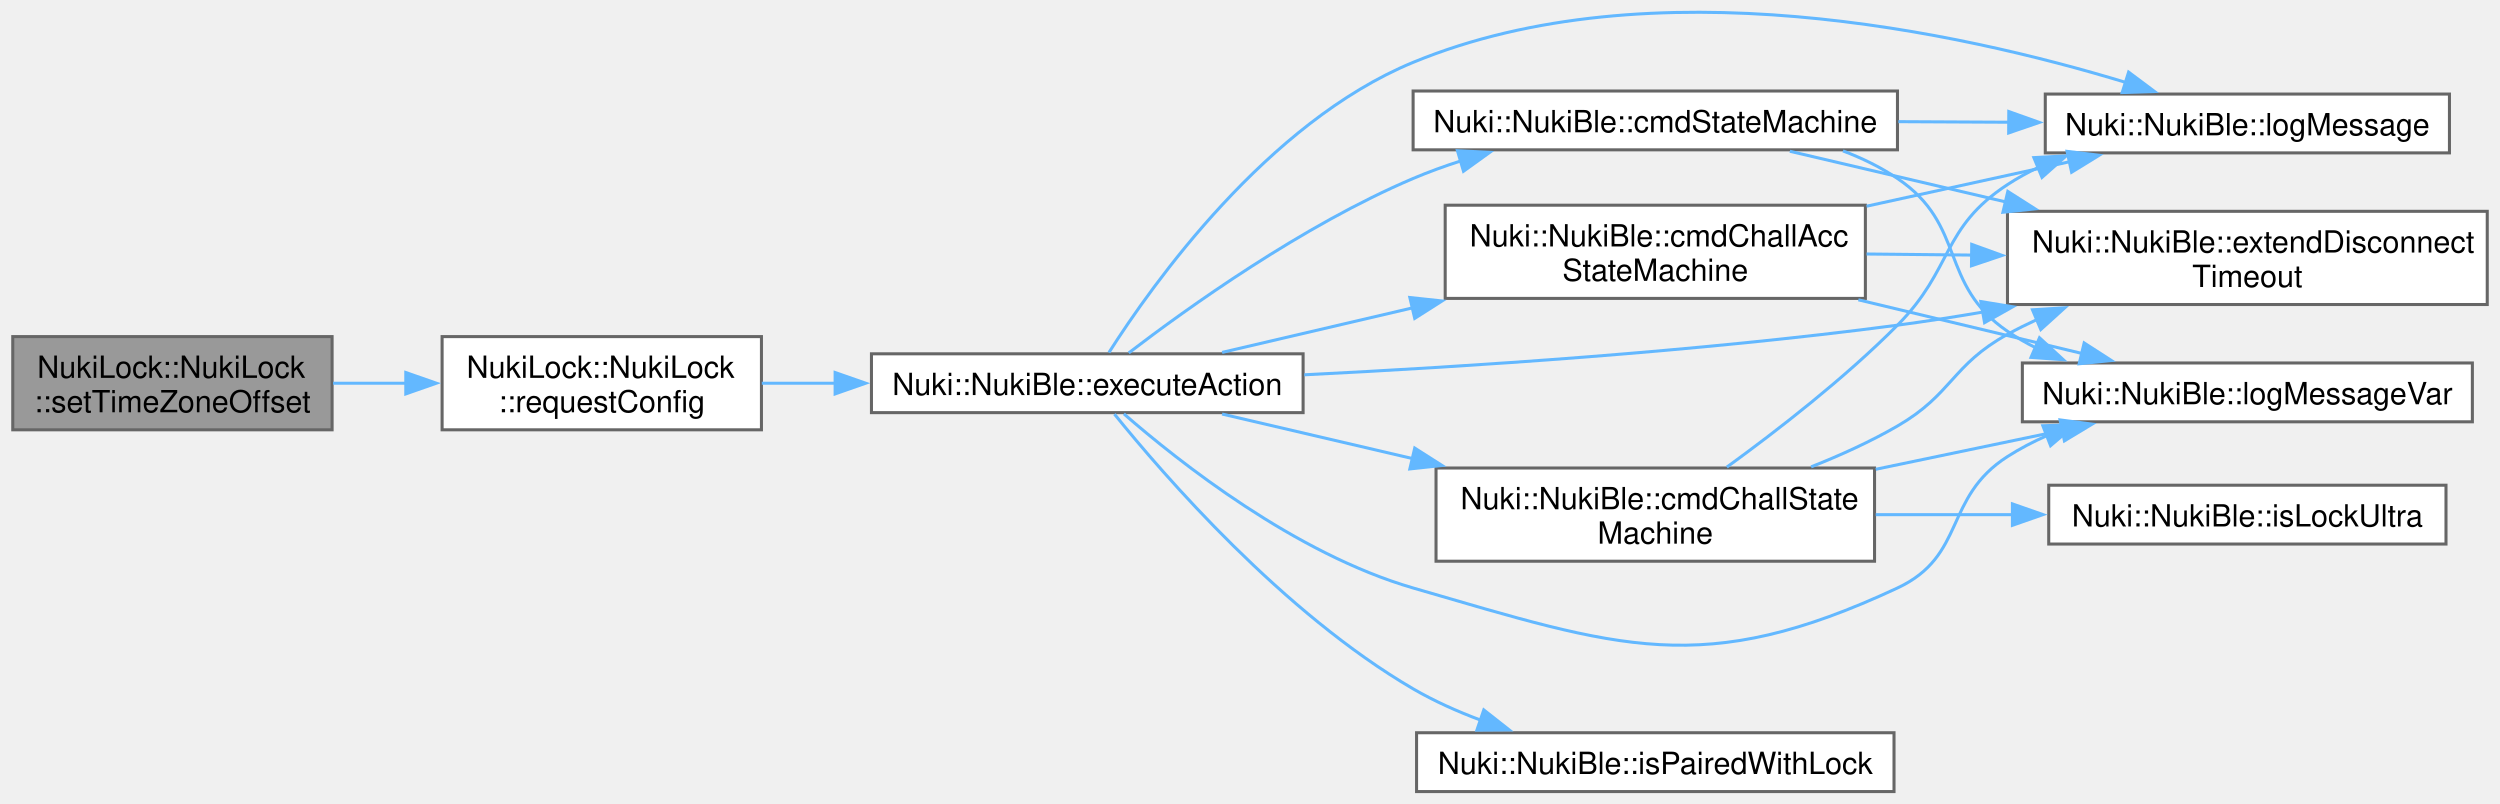
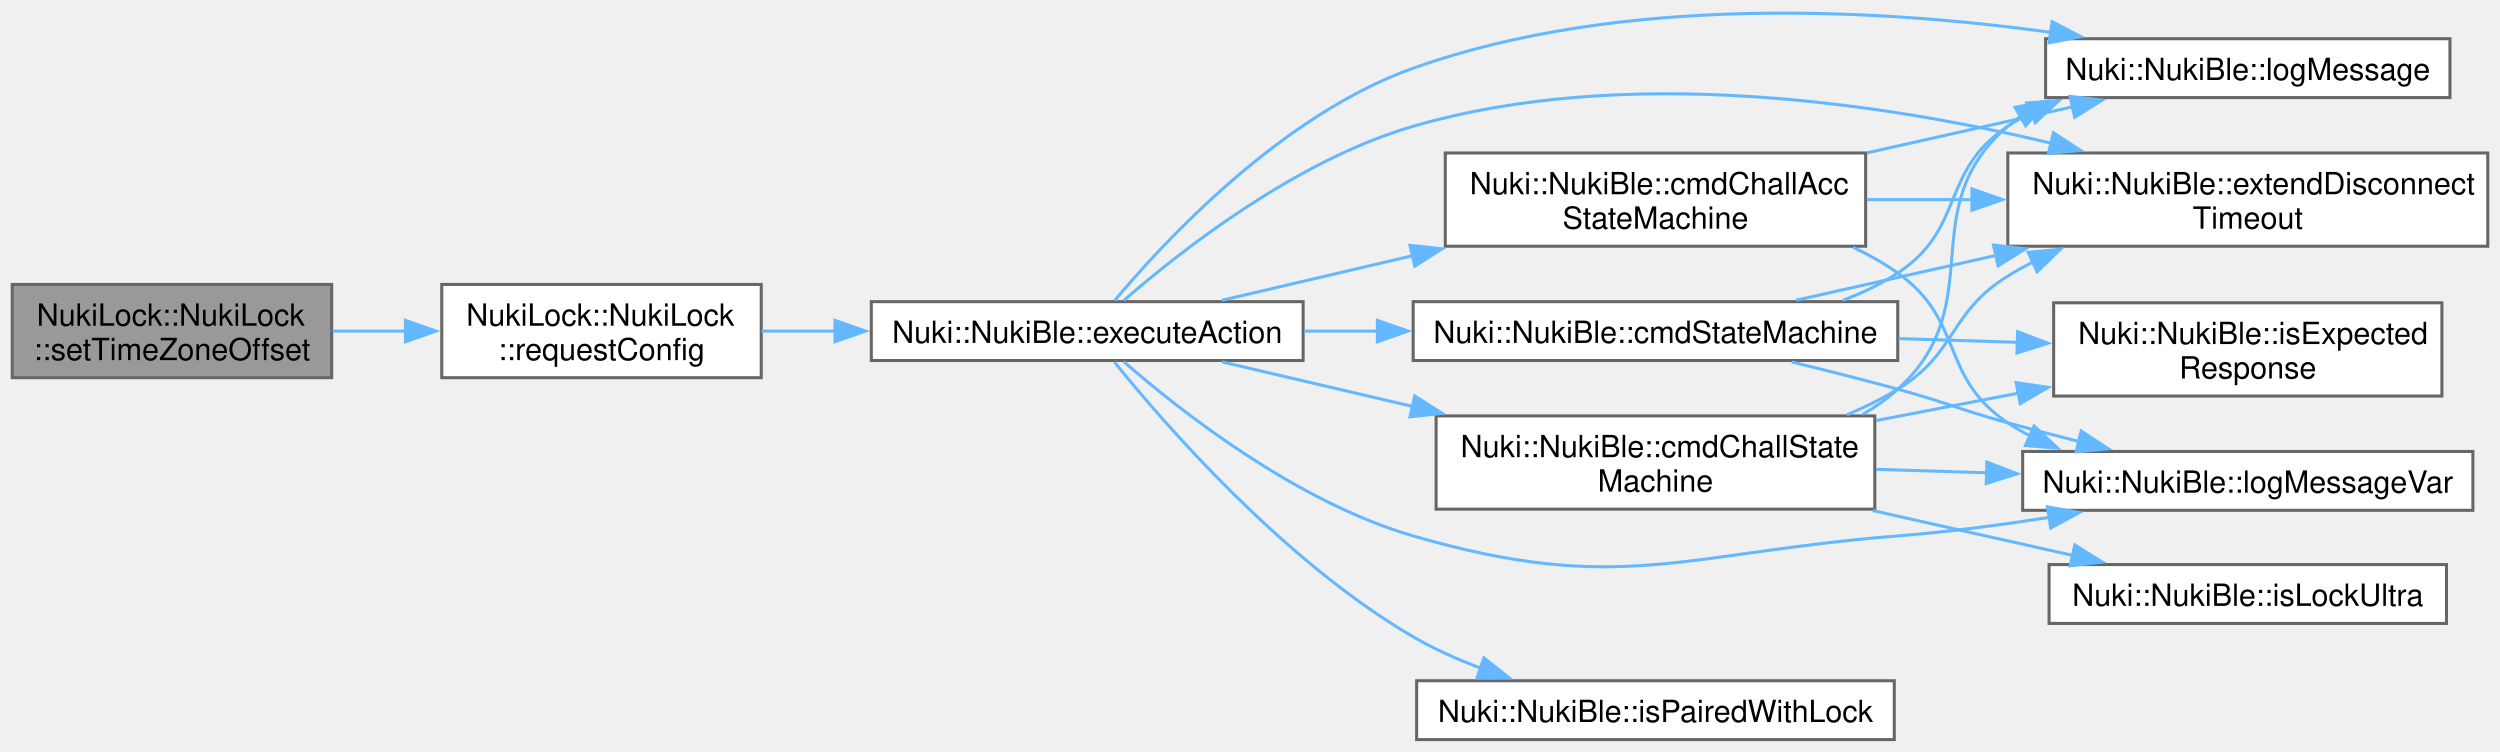
- <svg xmlns="http://www.w3.org/2000/svg" xmlns:xlink="http://www.w3.org/1999/xlink" width="818pt" height="263pt" viewBox="0.00 0.00 817.75 263.03">
-   <g id="page0,1_graph0" class="graph" transform="scale(1 1) rotate(0) translate(4 259.03)">
+ <svg xmlns="http://www.w3.org/2000/svg" xmlns:xlink="http://www.w3.org/1999/xlink" width="818pt" height="246pt" viewBox="0.00 0.00 817.75 245.92">
+   <g id="page0,1_graph0" class="graph" transform="scale(1 1) rotate(0) translate(4 241.92)">
    <g id="Node000001" class="node">
      <g id="a_Node000001">
        <a xlink:title="Gets the current config from the lock, updates the timezone offset parameter and sends the new config...">
          <polygon fill="#999999" stroke="#666666" points="104.5,-148.88 0,-148.88 0,-118.38 104.5,-118.38 104.5,-148.88" />
          <text text-anchor="start" x="8" y="-135.38" font-family="Helvetica,sans-Serif" font-size="10.00">NukiLock::NukiLock</text>
          <text text-anchor="middle" x="52.25" y="-124.12" font-family="Helvetica,sans-Serif" font-size="10.00">::setTimeZoneOffset</text>
        </a>
      </g>
    </g>
    <g id="Node000002" class="node">
      <g id="a_Node000002">
        <a xlink:href="class_nuki_lock_1_1_nuki_lock.html#ada503f36c737418195f48743658ed372" target="_top" xlink:title="Requests config from Lock via BLE.">
          <polygon fill="white" stroke="#666666" points="245,-148.88 140.5,-148.88 140.5,-118.38 245,-118.38 245,-148.88" />
          <text text-anchor="start" x="148.5" y="-135.38" font-family="Helvetica,sans-Serif" font-size="10.00">NukiLock::NukiLock</text>
          <text text-anchor="middle" x="192.75" y="-124.12" font-family="Helvetica,sans-Serif" font-size="10.00">::requestConfig</text>
        </a>
      </g>
    </g>
    <g id="edge1_Node000001_Node000002" class="edge">
      <g id="a_edge1_Node000001_Node000002">
        <a xlink:title=" ">
          <path fill="none" stroke="#63b8ff" d="M104.82,-133.62C112.66,-133.62 120.83,-133.62 128.88,-133.62" />
          <polygon fill="#63b8ff" stroke="#63b8ff" points="128.62,-137.13 138.62,-133.63 128.62,-130.13 128.62,-137.13" />
        </a>
      </g>
    </g>
    <g id="Node000003" class="node">
      <g id="a_Node000003">
        <a xlink:href="class_nuki_1_1_nuki_ble.html#af1f1e299e8d97e053bba80e92ba285d6" target="_top" xlink:title=" ">
          <polygon fill="white" stroke="#666666" points="422.25,-143.25 281,-143.25 281,-124 422.25,-124 422.25,-143.25" />
          <text text-anchor="middle" x="351.62" y="-129.75" font-family="Helvetica,sans-Serif" font-size="10.00">Nuki::NukiBle::executeAction</text>
        </a>
      </g>
    </g>
    <g id="edge2_Node000002_Node000003" class="edge">
      <g id="a_edge2_Node000002_Node000003">
        <a xlink:title=" ">
          <path fill="none" stroke="#63b8ff" d="M245.12,-133.62C252.92,-133.62 261.13,-133.62 269.38,-133.62" />
          <polygon fill="#63b8ff" stroke="#63b8ff" points="269.11,-137.13 279.11,-133.63 269.11,-130.13 269.11,-137.13" />
        </a>
      </g>
    </g>
    <g id="Node000004" class="node">
      <g id="a_Node000004">
        <a xlink:href="class_nuki_1_1_nuki_ble.html#ada0f3beebd95d35c122e25dd3f9eb886" target="_top" xlink:title=" ">
          <polygon fill="white" stroke="#666666" points="606.25,-191.88 468.75,-191.88 468.75,-161.38 606.25,-161.38 606.25,-191.88" />
          <text text-anchor="start" x="476.75" y="-178.38" font-family="Helvetica,sans-Serif" font-size="10.00">Nuki::NukiBle::cmdChallAcc</text>
          <text text-anchor="middle" x="537.5" y="-167.12" font-family="Helvetica,sans-Serif" font-size="10.00">StateMachine</text>
        </a>
      </g>
    </g>
    <g id="edge3_Node000003_Node000004" class="edge">
      <g id="a_edge3_Node000003_Node000004">
        <a xlink:title=" ">
          <path fill="none" stroke="#63b8ff" d="M395.74,-143.71C414.36,-148.06 436.74,-153.3 458.13,-158.3" />
          <polygon fill="#63b8ff" stroke="#63b8ff" points="457.18,-161.67 467.72,-160.54 458.78,-154.85 457.18,-161.67" />
        </a>
      </g>
    </g>
    <g id="Node000005" class="node">
      <g id="a_Node000005">
        <a xlink:href="class_nuki_1_1_nuki_ble.html#a6e8fca90c04249660dce6cb993eb4495" target="_top" xlink:title=" ">
-           <polygon fill="white" stroke="#666666" points="809.75,-189.88 652.75,-189.88 652.75,-159.38 809.75,-159.38 809.75,-189.88" />
-           <text text-anchor="start" x="660.75" y="-176.38" font-family="Helvetica,sans-Serif" font-size="10.00">Nuki::NukiBle::extendDisconnect</text>
-           <text text-anchor="middle" x="731.25" y="-165.12" font-family="Helvetica,sans-Serif" font-size="10.00">Timeout</text>
-         </a>
-       </g>
-     </g>
-     <g id="edge16_Node000003_Node000005" class="edge">
-       <g id="a_edge16_Node000003_Node000005">
-         <a xlink:title=" ">
-           <path fill="none" stroke="#63b8ff" d="M422.65,-136.38C476.02,-139.03 551.23,-143.95 616.75,-152.62 625.9,-153.84 635.43,-155.32 644.9,-156.95" />
-           <polygon fill="#63b8ff" stroke="#63b8ff" points="644.03,-160.35 654.48,-158.64 645.25,-153.45 644.03,-160.35" />
+           <polygon fill="white" stroke="#666666" points="809.75,-191.88 652.75,-191.88 652.75,-161.38 809.75,-161.38 809.75,-191.88" />
+           <text text-anchor="start" x="660.75" y="-178.38" font-family="Helvetica,sans-Serif" font-size="10.00">Nuki::NukiBle::extendDisconnect</text>
+           <text text-anchor="middle" x="731.25" y="-167.12" font-family="Helvetica,sans-Serif" font-size="10.00">Timeout</text>
+         </a>
+       </g>
+     </g>
+     <g id="edge18_Node000003_Node000005" class="edge">
+       <g id="a_edge18_Node000003_Node000005">
+         <a xlink:title=" ">
+           <path fill="none" stroke="#63b8ff" d="M363.59,-143.64C381.69,-159.42 419.67,-189.42 458.25,-200.62 527.67,-220.79 610.9,-208.41 666.86,-195.11" />
+           <polygon fill="#63b8ff" stroke="#63b8ff" points="667.68,-198.51 676.55,-192.72 666,-191.72 667.68,-198.51" />
        </a>
      </g>
    </g>
    <g id="Node000006" class="node">
      <g id="a_Node000006">
        <a xlink:href="class_nuki_1_1_nuki_ble.html#ac7ce691d9c3e586474655d1663eb2e20" target="_top" xlink:title=" ">
-           <polygon fill="white" stroke="#666666" points="797.38,-228.25 665.12,-228.25 665.12,-209 797.38,-209 797.38,-228.25" />
-           <text text-anchor="middle" x="731.25" y="-214.75" font-family="Helvetica,sans-Serif" font-size="10.00">Nuki::NukiBle::logMessage</text>
-         </a>
-       </g>
-     </g>
-     <g id="edge18_Node000003_Node000006" class="edge">
-       <g id="a_edge18_Node000003_Node000006">
-         <a xlink:title=" ">
-           <path fill="none" stroke="#63b8ff" d="M358.71,-143.67C372.87,-165.91 410.44,-218.91 458.25,-238.62 536.1,-270.74 637.06,-248.58 691.45,-232.06" />
-           <polygon fill="#63b8ff" stroke="#63b8ff" points="692.39,-235.43 700.88,-229.09 690.29,-228.75 692.39,-235.43" />
+           <polygon fill="white" stroke="#666666" points="797.38,-229.25 665.12,-229.25 665.12,-210 797.38,-210 797.38,-229.25" />
+           <text text-anchor="middle" x="731.25" y="-215.75" font-family="Helvetica,sans-Serif" font-size="10.00">Nuki::NukiBle::logMessage</text>
+         </a>
+       </g>
+     </g>
+     <g id="edge20_Node000003_Node000006" class="edge">
+       <g id="a_edge20_Node000003_Node000006">
+         <a xlink:title=" ">
+           <path fill="none" stroke="#63b8ff" d="M360.6,-143.61C376.66,-162.79 415.03,-204.25 458.25,-219.62 526.41,-243.86 610.4,-239.09 666.86,-231.35" />
+           <polygon fill="#63b8ff" stroke="#63b8ff" points="667.24,-234.83 676.63,-229.94 666.23,-227.91 667.24,-234.83" />
        </a>
      </g>
    </g>
    <g id="Node000007" class="node">
      <g id="a_Node000007">
        <a xlink:href="class_nuki_1_1_nuki_ble.html#af3650133f46aeca48a5f01b95d23ab71" target="_top" xlink:title=" ">
-           <polygon fill="white" stroke="#666666" points="804.88,-140.25 657.62,-140.25 657.62,-121 804.88,-121 804.88,-140.25" />
-           <text text-anchor="middle" x="731.25" y="-126.75" font-family="Helvetica,sans-Serif" font-size="10.00">Nuki::NukiBle::logMessageVar</text>
-         </a>
-       </g>
-     </g>
-     <g id="edge19_Node000003_Node000007" class="edge">
-       <g id="a_edge19_Node000003_Node000007">
-         <a xlink:title=" ">
-           <path fill="none" stroke="#63b8ff" d="M363.59,-123.61C381.69,-107.83 419.67,-77.83 458.25,-66.62 525.9,-46.98 552.92,-36.82 616.75,-66.62 639.33,-77.17 631.76,-96.19 652.75,-109.62 656.78,-112.2 661.12,-114.47 665.62,-116.46" />
-           <polygon fill="#63b8ff" stroke="#63b8ff" points="664.32,-119.71 674.91,-120.06 666.86,-113.18 664.32,-119.71" />
+           <polygon fill="white" stroke="#666666" points="804.88,-94.25 657.62,-94.25 657.62,-75 804.88,-75 804.88,-94.25" />
+           <text text-anchor="middle" x="731.25" y="-80.75" font-family="Helvetica,sans-Serif" font-size="10.00">Nuki::NukiBle::logMessageVar</text>
+         </a>
+       </g>
+     </g>
+     <g id="edge21_Node000003_Node000007" class="edge">
+       <g id="a_edge21_Node000003_Node000007">
+         <a xlink:title=" ">
+           <path fill="none" stroke="#63b8ff" d="M363.59,-123.61C381.69,-107.83 419.67,-77.83 458.25,-66.62 525.9,-46.98 546.52,-61.09 616.75,-66.62 632.99,-67.9 650.42,-70.2 666.62,-72.73" />
+           <polygon fill="#63b8ff" stroke="#63b8ff" points="665.69,-76.13 676.12,-74.27 666.81,-69.22 665.69,-76.13" />
        </a>
      </g>
    </g>
    <g id="Node000008" class="node">
      <g id="a_Node000008">
        <a xlink:href="class_nuki_1_1_nuki_ble.html#a59169a9f492793762e3c6ba39b611b07" target="_top" xlink:title=" ">
          <polygon fill="white" stroke="#666666" points="609.25,-105.88 465.75,-105.88 465.75,-75.38 609.25,-75.38 609.25,-105.88" />
          <text text-anchor="start" x="473.75" y="-92.38" font-family="Helvetica,sans-Serif" font-size="10.00">Nuki::NukiBle::cmdChallState</text>
          <text text-anchor="middle" x="537.5" y="-81.12" font-family="Helvetica,sans-Serif" font-size="10.00">Machine</text>
        </a>
      </g>
    </g>
    <g id="edge7_Node000003_Node000008" class="edge">
      <g id="a_edge7_Node000003_Node000008">
        <a xlink:title=" ">
          <path fill="none" stroke="#63b8ff" d="M395.74,-123.54C414.36,-119.19 436.74,-113.95 458.13,-108.95" />
          <polygon fill="#63b8ff" stroke="#63b8ff" points="458.78,-112.4 467.72,-106.71 457.18,-105.58 458.78,-112.4" />
        </a>
      </g>
    </g>
-     <g id="Node000010" class="node">
-       <g id="a_Node000010">
-         <a xlink:href="class_nuki_1_1_nuki_ble.html#ad135bb1455665decfddff67772c1d411" target="_top" xlink:title=" ">
-           <polygon fill="white" stroke="#666666" points="616.75,-229.25 458.25,-229.25 458.25,-210 616.75,-210 616.75,-229.25" />
-           <text text-anchor="middle" x="537.5" y="-215.75" font-family="Helvetica,sans-Serif" font-size="10.00">Nuki::NukiBle::cmdStateMachine</text>
-         </a>
-       </g>
-     </g>
-     <g id="edge12_Node000003_Node000010" class="edge">
-       <g id="a_edge12_Node000003_Node000010">
-         <a xlink:title=" ">
-           <path fill="none" stroke="#63b8ff" d="M365.2,-143.55C384.25,-158.13 422.07,-185.26 458.25,-200.62 463.22,-202.73 468.46,-204.64 473.79,-206.35" />
-           <polygon fill="#63b8ff" stroke="#63b8ff" points="472.76,-209.7 483.34,-209.18 474.74,-202.99 472.76,-209.7" />
-         </a>
-       </g>
-     </g>
    <g id="Node000011" class="node">
      <g id="a_Node000011">
+         <a xlink:href="class_nuki_1_1_nuki_ble.html#ad135bb1455665decfddff67772c1d411" target="_top" xlink:title=" ">
+           <polygon fill="white" stroke="#666666" points="616.75,-143.25 458.25,-143.25 458.25,-124 616.75,-124 616.75,-143.25" />
+           <text text-anchor="middle" x="537.5" y="-129.75" font-family="Helvetica,sans-Serif" font-size="10.00">Nuki::NukiBle::cmdStateMachine</text>
+         </a>
+       </g>
+     </g>
+     <g id="edge13_Node000003_Node000011" class="edge">
+       <g id="a_edge13_Node000003_Node000011">
+         <a xlink:title=" ">
+           <path fill="none" stroke="#63b8ff" d="M422.66,-133.62C430.53,-133.62 438.62,-133.62 446.69,-133.62" />
+           <polygon fill="#63b8ff" stroke="#63b8ff" points="446.54,-137.13 456.54,-133.63 446.54,-130.13 446.54,-137.13" />
+         </a>
+       </g>
+     </g>
+     <g id="Node000012" class="node">
+       <g id="a_Node000012">
        <a xlink:href="class_nuki_1_1_nuki_ble.html#a050f54fbfcea03dc5238e8c66a7e89ca" target="_top" xlink:title="Returns pairing state (if credentials are stored or not).">
          <polygon fill="white" stroke="#666666" points="615.62,-19.25 459.38,-19.25 459.38,0 615.62,0 615.62,-19.25" />
          <text text-anchor="middle" x="537.5" y="-5.75" font-family="Helvetica,sans-Serif" font-size="10.00">Nuki::NukiBle::isPairedWithLock</text>
        </a>
      </g>
    </g>
-     <g id="edge17_Node000003_Node000011" class="edge">
-       <g id="a_edge17_Node000003_Node000011">
+     <g id="edge19_Node000003_Node000012" class="edge">
+       <g id="a_edge19_Node000003_Node000012">
        <a xlink:title=" ">
          <path fill="none" stroke="#63b8ff" d="M360.51,-123.52C376.69,-103.47 415.71,-58.43 458.25,-33.62 465.09,-29.64 472.66,-26.25 480.32,-23.38" />
          <polygon fill="#63b8ff" stroke="#63b8ff" points="481.38,-26.72 489.71,-20.17 479.12,-20.1 481.38,-26.72" />
        </a>
      </g>
    </g>
    <g id="edge4_Node000004_Node000005" class="edge">
      <g id="a_edge4_Node000004_Node000005">
        <a xlink:title=" ">
-           <path fill="none" stroke="#63b8ff" d="M606.64,-175.91C617.79,-175.8 629.47,-175.68 641.03,-175.56" />
-           <polygon fill="#63b8ff" stroke="#63b8ff" points="641.05,-179.06 651.01,-175.45 640.97,-172.06 641.05,-179.06" />
+           <path fill="none" stroke="#63b8ff" d="M606.64,-176.62C617.79,-176.62 629.47,-176.62 641.03,-176.62" />
+           <polygon fill="#63b8ff" stroke="#63b8ff" points="641.01,-180.13 651.01,-176.63 641.01,-173.13 641.01,-180.13" />
        </a>
      </g>
    </g>
    <g id="edge5_Node000004_Node000006" class="edge">
      <g id="a_edge5_Node000004_Node000006">
        <a xlink:title=" ">
-           <path fill="none" stroke="#63b8ff" d="M606.64,-191.55C628.45,-196.33 652.35,-201.56 673.28,-206.15" />
-           <polygon fill="#63b8ff" stroke="#63b8ff" points="672.25,-209.5 682.76,-208.22 673.74,-202.67 672.25,-209.5" />
+           <path fill="none" stroke="#63b8ff" d="M606.64,-191.91C628.73,-196.86 652.95,-202.29 674.07,-207.03" />
+           <polygon fill="#63b8ff" stroke="#63b8ff" points="673.11,-210.4 683.64,-209.17 674.65,-203.57 673.11,-210.4" />
        </a>
      </g>
    </g>
    <g id="edge6_Node000004_Node000007" class="edge">
      <g id="a_edge6_Node000004_Node000007">
        <a xlink:title=" ">
-           <path fill="none" stroke="#63b8ff" d="M603.95,-160.92C627.81,-155.2 654.46,-148.81 677.11,-143.37" />
-           <polygon fill="#63b8ff" stroke="#63b8ff" points="677.84,-146.8 686.75,-141.06 676.21,-139.99 677.84,-146.8" />
+           <path fill="none" stroke="#63b8ff" d="M602.11,-161.04C607.27,-158.62 612.23,-155.83 616.75,-152.62 638.78,-136.98 630.28,-118.63 652.75,-103.62 655.12,-102.04 657.61,-100.59 660.18,-99.26" />
+           <polygon fill="#63b8ff" stroke="#63b8ff" points="661.35,-102.57 669.07,-95.32 658.51,-96.17 661.35,-102.57" />
        </a>
      </g>
    </g>
    <g id="edge8_Node000008_Node000005" class="edge">
      <g id="a_edge8_Node000008_Node000005">
        <a xlink:title=" ">
-           <path fill="none" stroke="#63b8ff" d="M588.5,-106.26C598.15,-110.07 607.97,-114.54 616.75,-119.62 634.77,-130.06 634.51,-139.58 652.75,-149.62 655.91,-151.36 659.21,-153 662.58,-154.55" />
-           <polygon fill="#63b8ff" stroke="#63b8ff" points="660.93,-157.65 671.51,-158.31 663.65,-151.2 660.93,-157.65" />
-         </a>
-       </g>
-     </g>
-     <g id="edge10_Node000008_Node000006" class="edge">
-       <g id="a_edge10_Node000008_Node000006">
-         <a xlink:title=" ">
-           <path fill="none" stroke="#63b8ff" d="M560.91,-106.17C577.22,-118 599.4,-135.17 616.75,-152.62 635.05,-171.04 631.03,-184.41 652.75,-198.62 655.99,-200.74 659.44,-202.64 663.01,-204.33" />
-           <polygon fill="#63b8ff" stroke="#63b8ff" points="661.39,-207.45 671.97,-208.02 664.05,-200.98 661.39,-207.45" />
-         </a>
-       </g>
-     </g>
-     <g id="edge11_Node000008_Node000007" class="edge">
-       <g id="a_edge11_Node000008_Node000007">
-         <a xlink:title=" ">
-           <path fill="none" stroke="#63b8ff" d="M609.63,-105.46C629.76,-109.66 651.46,-114.19 670.83,-118.23" />
-           <polygon fill="#63b8ff" stroke="#63b8ff" points="669.95,-121.62 680.45,-120.24 671.38,-114.77 669.95,-121.62" />
+           <path fill="none" stroke="#63b8ff" d="M600.04,-106.21C605.87,-108.65 611.54,-111.44 616.75,-114.62 636.33,-126.59 633.26,-139.52 652.75,-151.62 655.36,-153.25 658.09,-154.77 660.9,-156.21" />
+           <polygon fill="#63b8ff" stroke="#63b8ff" points="659.4,-159.37 669.95,-160.39 662.33,-153.02 659.4,-159.37" />
+         </a>
+       </g>
+     </g>
+     <g id="edge11_Node000008_Node000006" class="edge">
+       <g id="a_edge11_Node000008_Node000006">
+         <a xlink:title=" ">
+           <path fill="none" stroke="#63b8ff" d="M605.27,-106.37C609.39,-108.74 613.27,-111.48 616.75,-114.62 647.46,-142.44 621.26,-173.7 652.75,-200.62 654.07,-201.75 655.44,-202.81 656.86,-203.81" />
+           <polygon fill="#63b8ff" stroke="#63b8ff" points="655.11,-206.84 665.52,-208.81 658.61,-200.78 655.11,-206.84" />
+         </a>
+       </g>
+     </g>
+     <g id="edge12_Node000008_Node000007" class="edge">
+       <g id="a_edge12_Node000008_Node000007">
+         <a xlink:title=" ">
+           <path fill="none" stroke="#63b8ff" d="M609.63,-88.4C621.42,-88.03 633.75,-87.64 645.83,-87.27" />
+           <polygon fill="#63b8ff" stroke="#63b8ff" points="645.92,-90.77 655.8,-86.95 645.7,-83.77 645.92,-90.77" />
        </a>
      </g>
    </g>
    <g id="Node000009" class="node">
      <g id="a_Node000009">
-         <a xlink:href="class_nuki_1_1_nuki_ble.html#a25207bb564a4b54b8dd8c872177b53a7" target="_top" xlink:title="Returns if BLE is pairing/paired/connected with a Smart Lock Ultra.">
-           <polygon fill="white" stroke="#666666" points="796.25,-100.25 666.25,-100.25 666.25,-81 796.25,-81 796.25,-100.25" />
-           <text text-anchor="middle" x="731.25" y="-86.75" font-family="Helvetica,sans-Serif" font-size="10.00">Nuki::NukiBle::isLockUltra</text>
+         <a xlink:href="class_nuki_1_1_nuki_ble.html#a252293e3e2ae14f9b879d27629d64a8a" target="_top" xlink:title=" ">
+           <polygon fill="white" stroke="#666666" points="794.75,-142.88 667.75,-142.88 667.75,-112.38 794.75,-112.38 794.75,-142.88" />
+           <text text-anchor="start" x="675.75" y="-129.38" font-family="Helvetica,sans-Serif" font-size="10.00">Nuki::NukiBle::isExpected</text>
+           <text text-anchor="middle" x="731.25" y="-118.12" font-family="Helvetica,sans-Serif" font-size="10.00">Response</text>
        </a>
      </g>
    </g>
    <g id="edge9_Node000008_Node000009" class="edge">
      <g id="a_edge9_Node000008_Node000009">
        <a xlink:title=" ">
-           <path fill="none" stroke="#63b8ff" d="M609.63,-90.62C624.32,-90.62 639.85,-90.62 654.69,-90.62" />
-           <polygon fill="#63b8ff" stroke="#63b8ff" points="654.37,-94.13 664.37,-90.63 654.37,-87.13 654.37,-94.13" />
-         </a>
-       </g>
-     </g>
-     <g id="edge13_Node000010_Node000005" class="edge">
-       <g id="a_edge13_Node000010_Node000005">
-         <a xlink:title=" ">
-           <path fill="none" stroke="#63b8ff" d="M581.53,-209.53C602.41,-204.63 628.14,-198.59 652.3,-192.92" />
-           <polygon fill="#63b8ff" stroke="#63b8ff" points="652.86,-196.38 661.79,-190.69 651.26,-189.57 652.86,-196.38" />
-         </a>
-       </g>
-     </g>
-     <g id="edge14_Node000010_Node000006" class="edge">
-       <g id="a_edge14_Node000010_Node000006">
-         <a xlink:title=" ">
-           <path fill="none" stroke="#63b8ff" d="M617.05,-219.22C629.04,-219.15 641.4,-219.09 653.36,-219.03" />
-           <polygon fill="#63b8ff" stroke="#63b8ff" points="653.18,-222.53 663.16,-218.97 653.14,-215.53 653.18,-222.53" />
-         </a>
-       </g>
-     </g>
-     <g id="edge15_Node000010_Node000007" class="edge">
-       <g id="a_edge15_Node000010_Node000007">
-         <a xlink:title=" ">
-           <path fill="none" stroke="#63b8ff" d="M598.91,-209.65C605.21,-207.26 611.3,-204.29 616.75,-200.62 639.47,-185.33 630.14,-166.08 652.75,-150.62 655.64,-148.65 658.71,-146.87 661.9,-145.27" />
-           <polygon fill="#63b8ff" stroke="#63b8ff" points="663.23,-148.5 671.02,-141.32 660.45,-142.08 663.23,-148.5" />
+           <path fill="none" stroke="#63b8ff" d="M609.63,-104.35C624.89,-107.3 641.06,-110.41 656.43,-113.38" />
+           <polygon fill="#63b8ff" stroke="#63b8ff" points="655.48,-116.76 665.96,-115.22 656.81,-109.89 655.48,-116.76" />
+         </a>
+       </g>
+     </g>
+     <g id="Node000010" class="node">
+       <g id="a_Node000010">
+         <a xlink:href="class_nuki_1_1_nuki_ble.html#a25207bb564a4b54b8dd8c872177b53a7" target="_top" xlink:title="Returns if BLE is pairing/paired/connected with a Smart Lock Ultra.">
+           <polygon fill="white" stroke="#666666" points="796.25,-57.25 666.25,-57.25 666.25,-38 796.25,-38 796.25,-57.25" />
+           <text text-anchor="middle" x="731.25" y="-43.75" font-family="Helvetica,sans-Serif" font-size="10.00">Nuki::NukiBle::isLockUltra</text>
+         </a>
+       </g>
+     </g>
+     <g id="edge10_Node000008_Node000010" class="edge">
+       <g id="a_edge10_Node000008_Node000010">
+         <a xlink:title=" ">
+           <path fill="none" stroke="#63b8ff" d="M608.54,-74.92C630.11,-70.08 653.57,-64.82 674.09,-60.22" />
+           <polygon fill="#63b8ff" stroke="#63b8ff" points="674.68,-63.67 683.67,-58.07 673.15,-56.84 674.68,-63.67" />
+         </a>
+       </g>
+     </g>
+     <g id="edge14_Node000011_Node000005" class="edge">
+       <g id="a_edge14_Node000011_Node000005">
+         <a xlink:title=" ">
+           <path fill="none" stroke="#63b8ff" d="M583.46,-143.71C602.96,-148.08 626.43,-153.34 648.83,-158.37" />
+           <polygon fill="#63b8ff" stroke="#63b8ff" points="648.06,-161.78 658.58,-160.55 649.59,-154.95 648.06,-161.78" />
+         </a>
+       </g>
+     </g>
+     <g id="edge16_Node000011_Node000006" class="edge">
+       <g id="a_edge16_Node000011_Node000006">
+         <a xlink:title=" ">
+           <path fill="none" stroke="#63b8ff" d="M598.84,-143.71C605.15,-146.08 611.26,-149.01 616.75,-152.62 639.02,-167.3 630.5,-185.93 652.75,-200.62 655.18,-202.23 657.73,-203.7 660.37,-205.04" />
+           <polygon fill="#63b8ff" stroke="#63b8ff" points="658.94,-208.24 669.5,-209.03 661.74,-201.82 658.94,-208.24" />
+         </a>
+       </g>
+     </g>
+     <g id="edge17_Node000011_Node000007" class="edge">
+       <g id="a_edge17_Node000011_Node000007">
+         <a xlink:title=" ">
+           <path fill="none" stroke="#63b8ff" d="M582.08,-123.52C593.4,-120.77 605.56,-117.69 616.75,-114.62 632.89,-110.2 636.62,-108.06 652.75,-103.62 660.29,-101.55 668.26,-99.47 676.12,-97.48" />
+           <polygon fill="#63b8ff" stroke="#63b8ff" points="676.77,-100.93 685.63,-95.12 675.08,-94.14 676.77,-100.93" />
+         </a>
+       </g>
+     </g>
+     <g id="edge15_Node000011_Node000009" class="edge">
+       <g id="a_edge15_Node000011_Node000009">
+         <a xlink:title=" ">
+           <path fill="none" stroke="#63b8ff" d="M617.05,-131.17C630,-130.76 643.4,-130.34 656.24,-129.94" />
+           <polygon fill="#63b8ff" stroke="#63b8ff" points="655.96,-133.45 665.85,-129.64 655.74,-126.45 655.96,-133.45" />
        </a>
      </g>
    </g>
  </g>
</svg>
